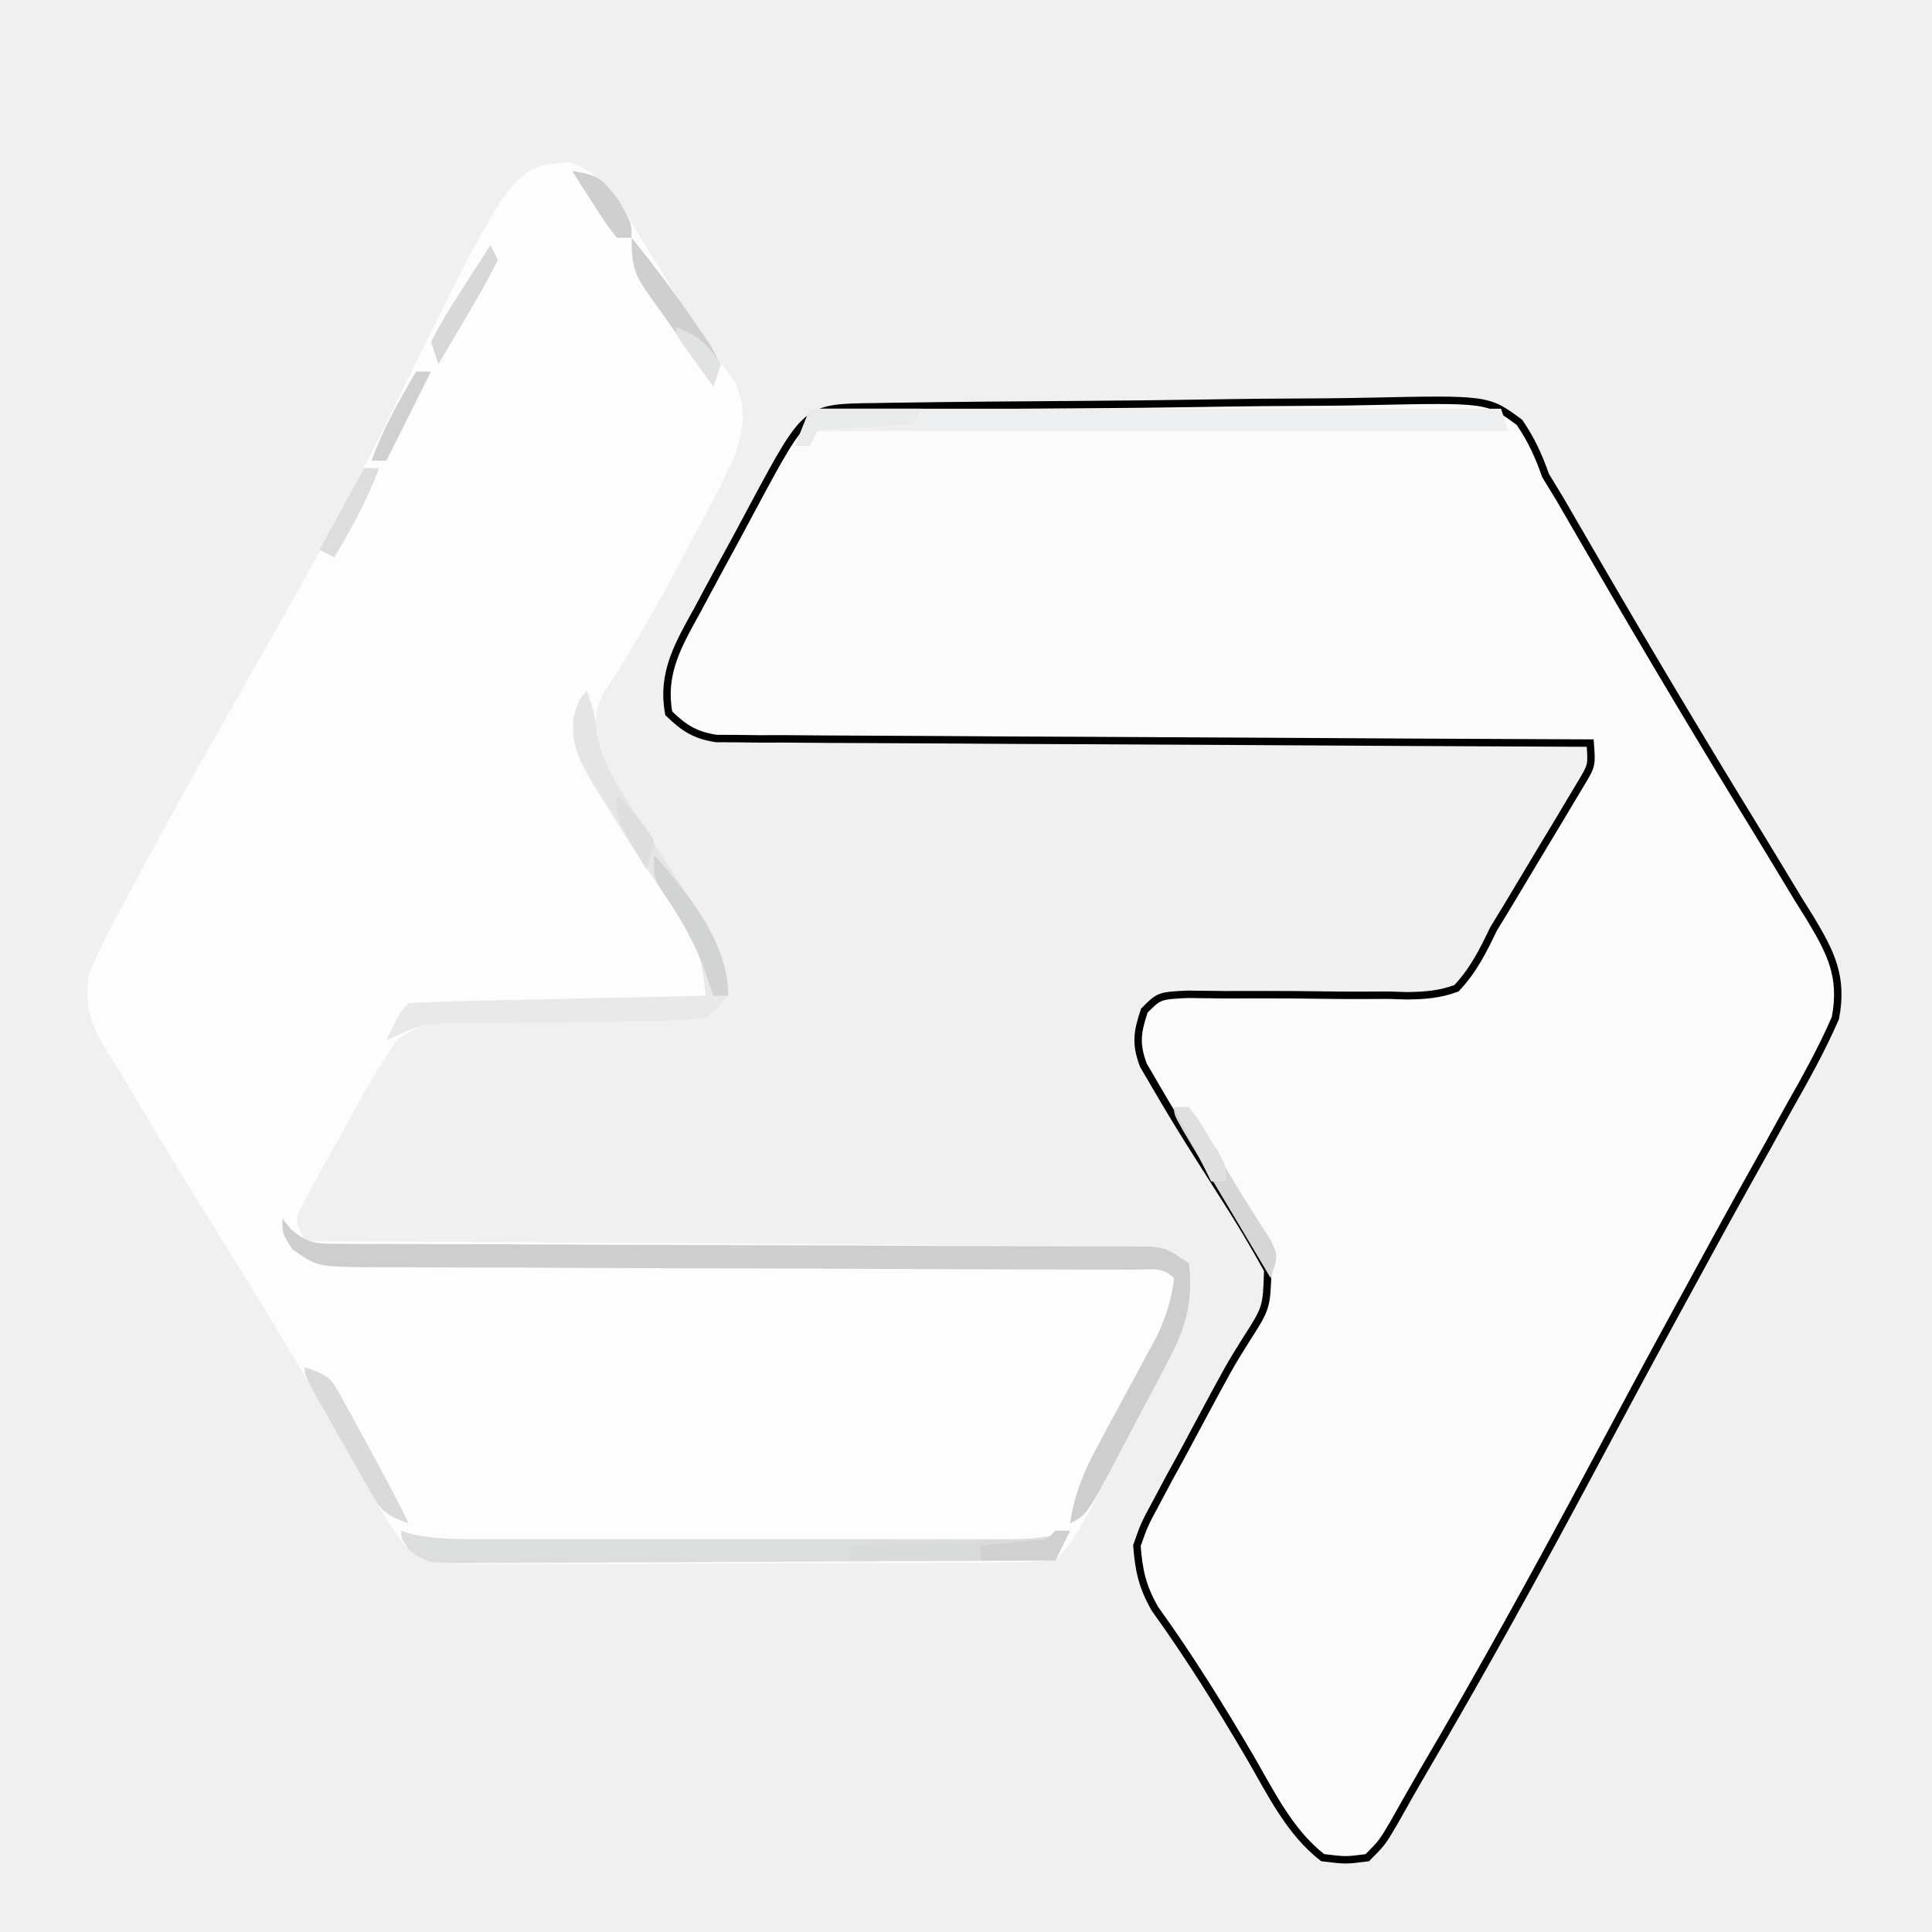
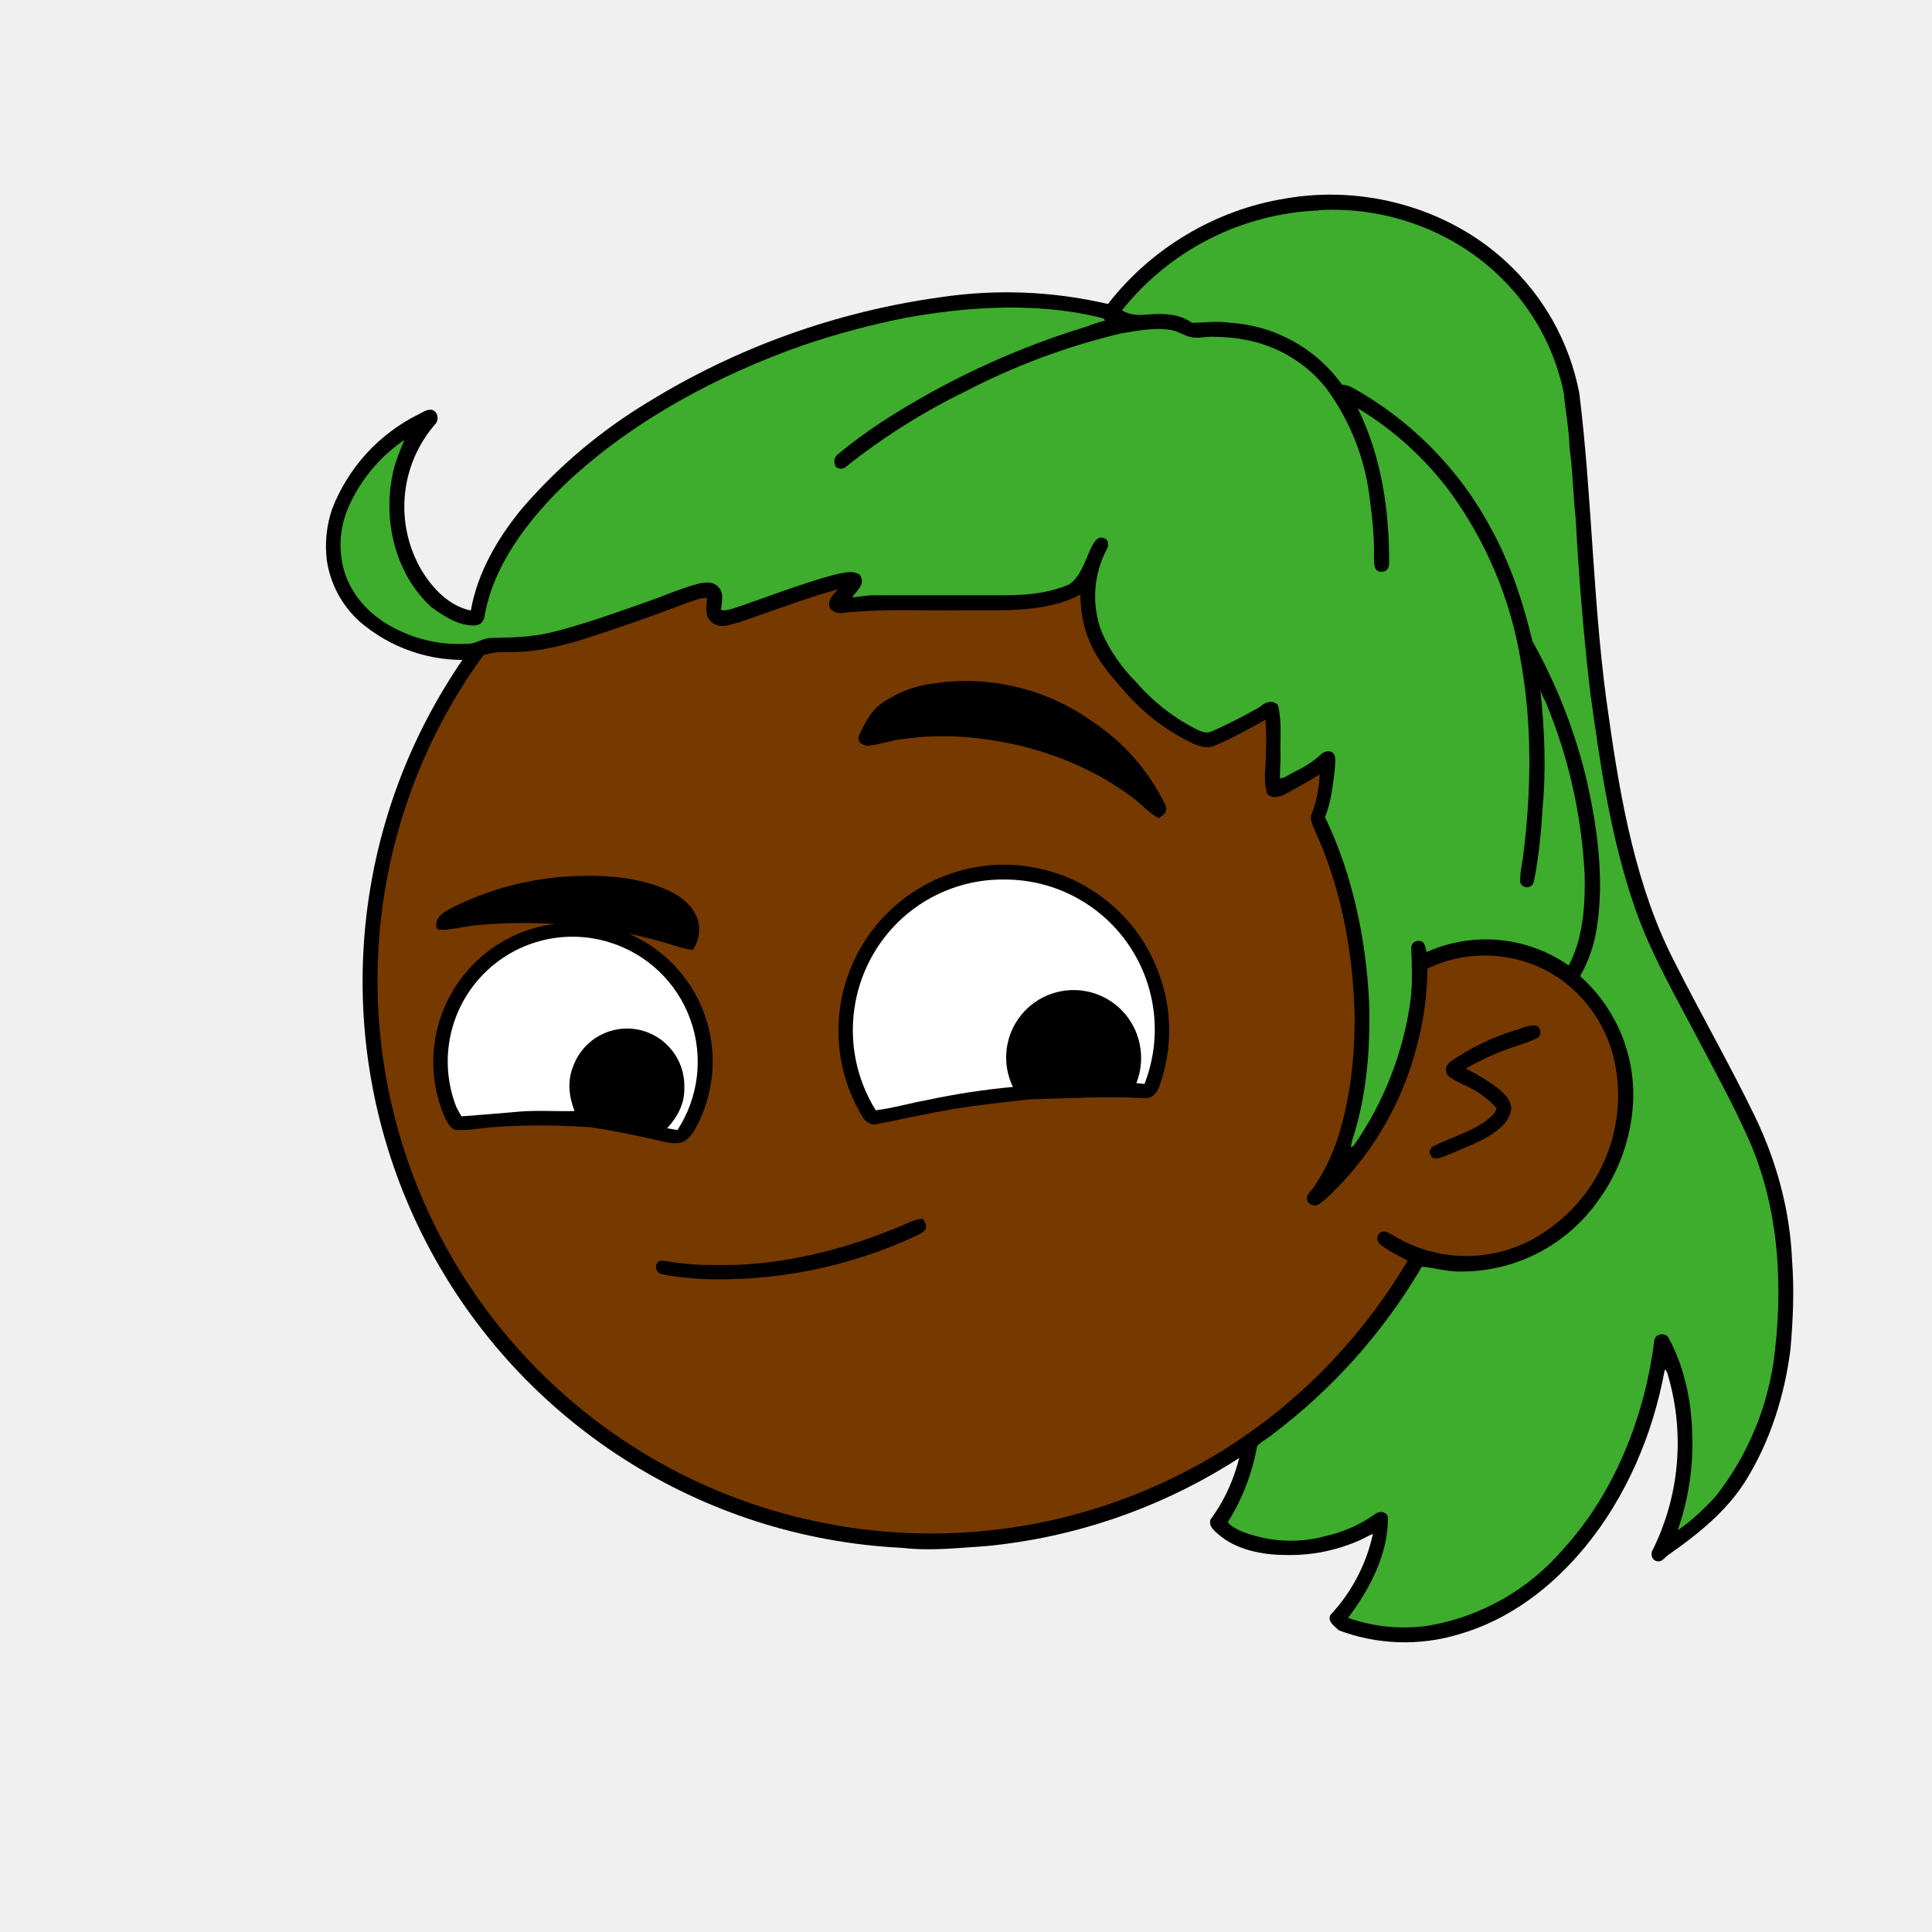
- <svg xmlns="http://www.w3.org/2000/svg" width="260" height="260">
-   <path fill="#FBFBFB" stroke="#000" d="m117.555 54.744 2.72-.045c8.29-.126 16.582-.194 24.873-.247 5.574-.036 11.147-.09 16.72-.186 5.383-.093 10.765-.141 16.149-.159q3.078-.021 6.156-.09c16.045-.338 16.045-.338 20.319 2.83 1.597 2.342 2.568 4.486 3.508 7.153l1.972 3.24 1.735 2.998 2.003 3.445 1.038 1.792a1712 1712 0 0 0 21.63 36.249A1773 1773 0 0 1 242 121l1.592 2.545c2.803 4.659 4.466 7.9 3.408 13.455-1.812 4.178-4.006 8.103-6.25 12.063l-2.91 5.266q-1.475 2.66-2.964 5.313c-2.64 4.725-5.227 9.478-7.813 14.233l-1.444 2.64c-3.818 6.984-7.576 14-11.325 21.023-7.358 13.778-14.879 27.429-22.794 40.896a394 394 0 0 0-3.812 6.691C186 248 186 248 184 250c-2.875.375-2.875.375-6 0-4.472-3.482-6.95-8.68-9.75-13.5-4.034-6.867-8.165-13.529-12.824-19.992-1.695-2.98-2.159-5.088-2.426-8.508 1-2.833 1-2.833 2.57-5.738l1.72-3.237c.605-1.101 1.21-2.203 1.835-3.337l1.766-3.303c4.574-8.529 4.574-8.529 6.725-11.972 2.837-4.416 2.837-4.416 2.993-9.495-2-3.626-4.099-7.136-6.359-10.605q-1.35-2.124-2.691-4.25l-1.321-2.09a260 260 0 0 1-4.925-8.16l-1.45-2.481c-1.07-2.892-.824-4.43.137-7.332 2-2 2-2 5.82-2.192q2.475.02 4.95.06 2.69-.002 5.38-.009c2.832.002 5.662.016 8.493.062 2.73.039 5.458.028 8.189.009l2.554.078c2.442-.04 4.317-.171 6.614-1.008 2.265-2.393 3.588-5.045 5-8l1.761-2.88q2.534-4.212 5.052-8.432l1.81-2.995 1.709-2.869 1.554-2.59c1.337-2.265 1.337-2.265 1.114-5.234l-1.863-.007q-22.434-.089-44.868-.229a8421 8421 0 0 0-21.698-.11q-9.455-.034-18.91-.103-5.007-.036-10.015-.049c-3.725-.01-7.45-.037-11.176-.07l-3.357.005-3.076-.038-2.67-.014C93.483 98.916 92.096 98.008 90 96c-1.007-5.48 1.342-9.337 3.902-13.988l1.204-2.254c1.266-2.363 2.548-4.717 3.832-7.07q1.29-2.403 2.576-4.807c6.997-13.026 6.997-13.026 16.041-13.137" />
-   <path fill="#FDFDFD" d="M76.723 21.852c5.198 1.821 6.963 5.941 9.715 10.523l3.41 5.504 1.637 2.684a123 123 0 0 0 3.949 5.964c.64.92 1.28 1.839 1.941 2.785l1.648 2.301c1.4 3.421 1.064 5.963-.023 9.387-1.68 3.837-3.633 7.505-5.625 11.188l-1.637 3.097c-3.336 6.268-6.81 12.387-10.726 18.313-1.37 3.25-.843 4.989-.012 8.402 1.548 3.045 1.548 3.045 3.563 6.063l1.064 1.68A696 696 0 0 0 89 115a905 905 0 0 1 4.438 6.938l1.996 3.09c1.655 3.14 2.452 5.423 2.566 8.972-1.253 1.652-1.253 1.652-3 3a83 83 0 0 1-8.684.371l-5.248.053q-4.134.014-8.268.012c-2.662.003-5.322.03-7.984.06l-2.494-.025c-4.661.052-4.661.052-8.682 2.242-3.043 4.243-5.467 8.765-7.953 13.35l-1.705 3.048-1.595 2.924-1.462 2.668c-1.252 2.394-1.252 2.394.075 5.297l1.803.01q21.708.121 43.415.278 10.498.076 20.995.134 10.125.055 20.25.136 3.868.029 7.737.045c3.604.017 7.207.046 10.811.078l3.254.007c.98.01 1.96.022 2.97.034l2.584.016C157 168 157 168 160 170c.714 5.623-.809 9.547-3.43 14.395l-1.061 2.04a512 512 0 0 1-2.235 4.228 683 683 0 0 0-3.41 6.483q-1.083 2.063-2.169 4.124l-1.029 1.957c-1.379 2.575-2.588 4.695-4.666 6.773a100 100 0 0 1-7.966.29l-2.494.02c-2.73.02-5.459.024-8.188.026l-5.68.02q-5.96.017-11.92.015c-5.093 0-10.186.027-15.28.061-3.911.022-7.823.026-11.735.025q-2.817.005-5.634.027c-2.626.02-5.251.014-7.878.002l-2.355.034c-3.54-.041-5.475-.21-8.303-2.427-1.504-2.008-2.815-3.964-4.02-6.163l-1.352-2.428-1.445-2.627c-4.784-8.542-9.783-16.926-14.937-25.25l-2.073-3.347-3.954-6.385A1009 1009 0 0 1 16 144l-1.12-1.733c-2.5-4.005-3.716-6.586-2.88-11.267 1.492-3.611 3.319-7.009 5.188-10.437l1.632-3.06c4.836-9.009 9.876-17.902 14.938-26.784 6.519-11.46 12.995-22.974 18.742-34.844 16.475-33.601 16.475-33.601 24.223-34.023" />
-   <path fill="#CECECF" d="m38 164 1.203 1.476c2.316 1.964 3.532 1.902 6.541 1.91l2.957.029 3.24-.014 3.416.02c3.735.02 7.47.02 11.206.02q3.883.019 7.767.04c7.524.04 15.048.06 22.571.077q15.339.035 30.678.117c3.824.016 7.648.02 11.472.023l7.008.03 3.24-.007 2.957.02 2.572.006C157 168 157 168 160 170c.628 5.395-.492 8.813-2.992 13.555l-.927 1.779a382 382 0 0 1-1.953 3.675 475 475 0 0 0-2.976 5.647c-4.842 9.189-4.842 9.189-7.152 10.344.6-3.916 1.803-6.87 3.688-10.344l1.617-3.027 3.39-6.258 1.618-3.027c.49-.906.982-1.811 1.488-2.744 1.188-2.576 1.859-4.789 2.199-7.6-1.594-1.594-3.25-1.128-5.46-1.131l-2.918-.012-3.229.001-3.38-.01q-3.647-.012-7.294-.017-5.768-.011-11.534-.041c-10.935-.053-21.87-.1-32.805-.116-6.68-.01-13.359-.04-20.038-.081q-3.827-.02-7.652-.015c-3.565.002-7.13-.02-10.695-.048l-3.21.02c-7.14-.092-7.14-.092-10.472-2.458C38 166 38 166 38 164" />
-   <path fill="#EEEFF0" d="M109 55h93l1 3h-93l-1 2h-2z" />
-   <path fill="#DCDDDD" d="m54 206 1.498.492c3.504.712 6.968.647 10.528.637l2.44.006q3.988.004 7.975-.002l5.544.003q5.807.001 11.613-.006 7.45-.006 14.897.004 5.722.005 11.445 0 2.747 0 5.494.002 3.834.003 7.67-.007l2.3.007C138.542 207.123 141 207 144 206l-2 4q-16.545.106-33.092.155-7.683.022-15.366.071-7.41.048-14.822.059-2.83.008-5.661.032a904 904 0 0 1-7.916.024l-2.376.032c-5.295-.03-5.295-.03-7.776-1.832C54 207 54 207 54 206" />
-   <path fill="#E9E9E9" d="M79 93c1 3 1 3 1.34 5.809.77 3.724 2.162 6.065 4.222 9.254l1.065 1.68A696 696 0 0 0 89 115a905 905 0 0 1 4.438 6.938l1.996 3.09c1.655 3.14 2.452 5.423 2.566 8.972-1.253 1.65-1.253 1.65-3 3a82 82 0 0 1-8.684.441l-2.581.04c-2.724.041-5.448.063-8.172.082q-4.082.033-8.162.091-2.54.038-5.079.044c-5.46.062-5.46.062-10.322 2.302 1.875-3.875 1.875-3.875 3-5 2.955-.16 5.89-.26 8.848-.316l2.686-.063q4.265-.097 8.528-.184l5.768-.13q7.085-.161 14.17-.307c-.585-4.674-.998-7.654-3.937-11.375-3.433-4.658-6.556-9.435-9.563-14.375l-1.386-2.185c-2.111-3.51-3.147-5.334-2.958-9.518C78 94 78 94 79 93" />
-   <path fill="#E5E5E6" d="M79 93c1 3 1 3 1.34 5.809.77 3.724 2.162 6.065 4.222 9.254l1.065 1.68A696 696 0 0 0 89 115a905 905 0 0 1 4.438 6.938l1.996 3.09c1.618 3.07 2.203 5.54 2.566 8.972h-2l-1.129-3.402c-1.936-5.158-4.8-9.57-7.808-14.16-10.109-15.615-10.109-15.615-9.876-19.813C78 94 78 94 79 93" />
-   <path fill="#D9DADA" d="M142 206h2l-2 4h-28l1-2 2.37-.076q5.284-.174 10.567-.362l3.733-.119 3.545-.127 3.285-.11c2.44.07 2.44.07 3.5-1.206" />
-   <path fill="#D6D6D6" d="M158 149h2c1.297 1.836 1.297 1.836 2.75 4.375 1.632 2.833 3.264 5.647 5.012 8.41l1.675 2.653 1.56 2.433C172 169 172 169 171 172q-3.255-5.466-6.5-10.937l-1.879-3.155-1.777-2.998-1.65-2.777C158 150 158 150 158 149" />
-   <path fill="#DADADA" d="M41 184c3.392 1.13 3.571 1.485 5.191 4.457l1.174 2.123 1.197 2.232 1.21 2.198c1.808 3.3 3.558 6.618 5.228 9.99-3.611-1.204-3.873-2.001-5.7-5.219l-1.474-2.574-1.514-2.707-1.548-2.707C41 185.17 41 185.17 41 184" />
-   <path fill="#CFCFCF" d="M85 32a164 164 0 0 1 8.313 11.125l2.175 3.133L97 49l-1 3a1859 1859 0 0 1-5.176-7.39 277 277 0 0 0-3.18-4.47C85.416 37.019 85 36.028 85 32" />
-   <path fill="#D2D3D3" d="M88 115c4.65 5.365 10 11.734 10 19h-2l-1.187-3.5c-1.463-3.959-3.44-7.27-5.825-10.738C88 118 88 118 88 115" />
-   <path fill="#E9EAEA" d="M109 55h15l-1 2c-3.364.398-6.71.51-10.094.656L110 58l-1 2h-2z" />
-   <path fill="#D8D8D9" d="m66 33 1 2a115 115 0 0 1-3.937 7.125l-1.17 1.996A794 794 0 0 1 59 49l-1-3a80 80 0 0 1 3.938-6.687l1.17-1.838A534 534 0 0 1 66 33" />
-   <path fill="#D0D0D0" d="M142 206h2l-2 4h-10v-2c.957-.09.957-.09 1.934-.184l2.504-.254c.823-.08 1.647-.162 2.496-.246 2.053-.105 2.053-.105 3.066-1.316M56 50h2l-6 12h-2c1.566-4.308 3.683-8.062 6-12" />
-   <path fill="#DDDDDE" d="M49 63h2c-1.566 4.308-3.683 8.062-6 12l-2-1z" />
-   <path fill="#E0E0E1" d="M158 149h2c1.29 1.68 1.29 1.68 2.625 3.875l1.352 2.18C165 157 165 157 165 159h-2z" />
-   <path fill="#CFCFCF" d="M77 23c3.528.6 3.906.877 6.25 3.938C85 30 85 30 85 32h-2c-1.508-1.969-1.508-1.969-3.125-4.5l-1.633-2.531z" />
-   <path fill="#DEDEDE" d="M83 107c2.025 1.933 3.421 3.632 5 6-.375 2.188-.375 2.188-1 4-4-6.625-4-6.625-4-10" />
-   <path fill="#E1E3E2" d="M91 44c3.161 1.37 3.993 1.99 6 5l-1 3a967 967 0 0 1-2.5-3.437l-1.406-1.934C91 45 91 45 91 44" />
+ <svg xmlns="http://www.w3.org/2000/svg" viewBox="0 0 762 762" fill="none" shape-rendering="auto">
+   <mask id="viewboxMask">
+     <rect width="762" height="762" rx="0" ry="0" x="0" y="0" fill="#fff" />
+   </mask>
+   <g mask="url(#viewboxMask)">
+     <path d="M396 164.8a224.8 224.8 0 0 1 104.8 42.4c6.2 4.9 12.5 9.4 18 15a225.4 225.4 0 0 1 71.8 149 58.5 58.5 0 0 1 50.9 42.2 71 71 0 0 1-27.6 76.5c-11 7.7-24.5 12-38 11.7-5 0-10-1.6-15-1.8-1.9 2.2-3.3 4.9-4.8 7.3A223.3 223.3 0 0 1 389 609.8c-11 .7-21.9 2-33 .7a223.7 223.7 0 0 1-178.8-342.3A223.4 223.4 0 0 1 352 163.5c14.6-1.4 29.4-.3 44 1.3Z" fill="#000" />
+     <path fill-rule="evenodd" clip-rule="evenodd" d="M498.8 213.2A216 216 0 0 0 363 169c-13-.2-26.2 1.6-39 4a218 218 0 0 0-113.6 365.5 218.5 218.5 0 0 0 260.4 40.2c35-18.8 64.2-47.3 84.4-81.5l-3-1.6c-2.8-1.4-5.7-3-8-5-2.2-2-.3-5.8 2.7-4.7 1.5.7 3 1.6 4.4 2.4a55 55 0 0 0 59.6-3.6 64.5 64.5 0 0 0 25-69.8 53.1 53.1 0 0 0-24-31 52.6 52.6 0 0 0-47-2.8c-1.6.8-3.4 1.5-5 1.3-2.5-.2-2.8-4.2-.6-5.2 8-4 16.5-5.6 25.4-6.4a217 217 0 0 0-72-146.4c-4.4-4-8.7-8.1-13.9-11.3Zm107.6 196.2c2-1.2 1.3-5.1-1.4-5-2 0-4.2.8-6.2 1.6l-1.4.4a95.1 95.1 0 0 0-25.5 12.4c-2.2 2-2.2 4.4.1 6.2a92 92 0 0 0 5.2 2.8 36 36 0 0 1 13 9.2c-.2 1.9-2 3.4-3.4 4.5l-.2.2c-3.9 3-8.8 5-13.6 7-2.5 1-4.9 2-7.1 3.1-1.7.8-2.6 2.2-1.6 3.9 1 2 3.2 1.1 5 .5l.6-.2 5.4-2.3c5.4-2.3 11-4.5 15.4-8 2.7-2.1 5.1-5.1 5.4-8.7-.5-3.4-2.7-5.7-5.3-7.8a83 83 0 0 0-11.6-7.2l-1.1-.6c5.4-3 10.8-5.6 16.6-7.7l5-1.7a52 52 0 0 0 6.7-2.6Z" fill="#763900" />
+     <g transform="translate(-161 -83)">
+       <path d="M589.3 432.7a64.4 64.4 0 0 1 28.5 33.5 64.3 64.3 0 0 1 .5 45.1c-1 2.9-2.9 5.2-6.3 4.8-15-.8-30 .1-45 .5-10 1.1-20 2.2-30 3.8-10.5 1.8-20.6 4.1-31 6.1-4.3-.1-5.3-4.2-7.2-7.3A65.5 65.5 0 0 1 546 425c14.8-2.6 30.5.2 43.4 7.7Z" fill="#000" />
+       <path d="M558 429.9a59.1 59.1 0 0 1 54.4 80.6l-3.2-.3a27 27 0 0 0 1.3-15.4 26.6 26.6 0 1 0-50 16.9 287 287 0 0 0-34 5.2c-6.7 1.2-13.4 3.2-20.1 4A59.8 59.8 0 0 1 517 445a59 59 0 0 1 41-15.1Z" fill="#fff" />
+       <path d="M392 447a54.8 54.8 0 0 1 42.8 81.9c-1.1 1.9-2.9 4-5 4.7-3 .8-6.6-.2-9.6-.9-8.7-2-17.4-3.8-26.3-5.1-12.9-.9-26-1-39 0-4.7.4-9.7 1.4-14.5 1-2.3-1-3.7-4.2-4.6-6.4a54.9 54.9 0 0 1 56.2-75Z" fill="#000" />
+       <path d="M401.5 454.7a49.3 49.3 0 0 1 26.7 74l-4.1-.7c4.1-4.4 7-9.8 6.8-16a22.6 22.6 0 0 0-43.7-8.8c-2.5 5.9-1.9 12 .4 18-7.6.2-15-.4-22.6.3-7.3.7-14.7 1.2-22 1.8l-1.9-3.4a49.2 49.2 0 0 1 60.4-65.2Z" fill="#fff" />
+     </g>
+     <g transform="translate(-161 -83)">
+       <path d="M531 352.3a85.8 85.8 0 0 1 60.6 15.1 82.9 82.9 0 0 1 29 33c1 3-.4 3.8-2.6 5.3-4-2.2-6.9-5.6-10.5-8.3-13-9.7-28-16.3-43.7-20.2-15-3.5-30.6-5-45.8-2.8-4.8.4-9.3 2-14 2.7-2.4.2-5.1-1.2-4.2-4 1.9-4.2 4.2-8.6 7.6-11.7a45 45 0 0 1 23.6-9ZM383 428.8c13.4-.8 26.3-.6 39 4.3 5.9 2.3 11.6 5.9 14 12a14 14 0 0 1-1.8 12.6c-4.9-.7-9.4-2.6-14.1-3.8a203 203 0 0 0-71-6c-5 .4-10 2-14.8 1.8-1.8-.5-1.2-2.2-1-3.5.9-2.5 3.6-3.9 5.8-5.1a119.2 119.2 0 0 1 43.9-12.3Z" fill="#000" />
+     </g>
+     <g transform="translate(-161 -83)">
+       <path d="m525 563.7 1.2 2.3c.4 2.7-2 3.4-3.8 4.4a184 184 0 0 1-85.8 17c-5-.6-10.2-.7-15-2-2.3-1-2.6-4-.3-5.2 2.7 0 5.5.9 8.2 1 7.2 1 14.3.7 21.5.7 22.5-.8 45-6.8 65.7-15.5 2.8-1.2 5.2-2.6 8.3-2.7Z" fill="#000" />
+     </g>
+     <g transform="translate(-161 -83)" />
+     <g transform="translate(-161 -83)" />
+     <g transform="translate(-161 -83)">
+       <path d="M754.9 186.1a94.7 94.7 0 0 1 29 52c5.3 43 5.3 86 11.8 128.9 4.5 31.8 10.7 66.1 25.5 94.9 10.3 20.5 21.8 40.5 31.8 61.1 8.6 17.7 14 37.3 14.8 57 .9 11.5.4 23.5-.6 34.9-2.2 18-7.9 36.3-17.5 51.8-7.5 12.2-19 21.4-30.6 29.5-1.3.8-2.5 2.8-4.1 2.6-2 0-3-2-2.5-3.8a95 95 0 0 0 6.5-69.1c-.3-1-.4-2.1-1.4-2.7-4.6 25.3-15 49.9-31.4 69.9-13.2 16-30 28.9-50.2 34.6a73.7 73.7 0 0 1-47-1.7c-1.6-1.7-4.5-3.3-3.3-6a68.1 68.1 0 0 0 16.8-32c-1.8.6-3.3 1.7-5 2.4a67.7 67.7 0 0 1-29.5 5.9c-9 0-19.3-2-26.3-8-1.8-1.6-4-3.2-3.3-5.9a69 69 0 0 0 12.8-32.3c.7-.9 1.9-1.4 2.8-2.1 26-18.2 47.3-42.2 63.5-69.5 1-2.3 3.4-2.8 5.6-2a55.2 55.2 0 0 0 41.4-4 64.8 64.8 0 0 0 34.3-65.5 55 55 0 0 0-19.8-36 50.2 50.2 0 0 0-55-6 123 123 0 0 1-4.6 32.1 123.4 123.4 0 0 1-35 58.3c-1.3 1-2.7 2.6-4.4 3.1-1.3.1-3.5-.9-3.5-2.5-.3-1.9 1.7-3.3 2.7-4.8a76.6 76.6 0 0 0 10-21.2c4.3-14 6-29.3 6.1-44-.3-26-5-52.4-16-76.1-.6-1.8-1.8-3.8-1-5.8 2-5 3-10.3 3.2-15.7-4.3 2.8-9 5.2-13.4 7.7-2.2 1.2-5.4 2.1-7.3 0-1.1-3.4-1-7.5-.7-11 .3-6.2.5-12.1 0-18.2-6.9 3.7-13.3 7.5-20.6 10.4-2.5 1-5.3 0-7.7-.9a83.6 83.6 0 0 1-29.2-23c-4.7-5.3-9-10.6-11.8-17.3-2.6-6-3.6-12.1-3.7-18.6-13.7 7.3-31 6.1-46.1 6.2-16 .3-32.2-.8-48 1.1-1.8.2-4.8-.8-4.9-2.9-.5-2.8 1.8-4.6 3.5-6.5-13.2 3.6-26.2 8.7-39 13-3.6.9-7 2.6-10.4.4-3.5-2.5-2.6-6.2-2.3-10-3 0-6 1.4-8.8 2.3a721.5 721.5 0 0 1-41 14.3c-9.5 2.9-19 5-29.1 4.8-4.8-.2-9.6.9-14 3a62.4 62.4 0 0 1-44.1-15 40.6 40.6 0 0 1-13-24.2 46 46 0 0 1 2-20 69.7 69.7 0 0 1 34.4-37.7c1.6-.8 3.9-2.4 5.7-1.4 1.7 1 2 3.4 1 5a49.6 49.6 0 0 0-5.8 57.9c4.4 7.3 10.9 14.2 19.5 16 2.6-15 10.8-29 20.5-40.6a205.6 205.6 0 0 1 49.4-41.6 297.1 297.1 0 0 1 114.9-41.3 176 176 0 0 1 66.5 2.6c17-22 42.5-37.2 70-41.6 30.7-5.4 63.9 3.6 86.9 24.8Z" fill="#000" />
+       <g fill="#3eac2c">
+         <path d="M681 165.9c28-1.7 56.2 9.2 75.2 29.9a88.5 88.5 0 0 1 21.6 42.3c.6 7 2 13.8 2.2 20.8 1.3 9.7 1.5 19.4 2.5 29.1 1.2 22.6 3.1 45.5 5.7 68 4 29 8 57.1 17.6 85 5.8 16.7 14.1 31.4 22.3 46.9 7.8 14.9 16.1 29.7 22.9 45.1 11.9 27.4 13.5 58.6 9.4 87.9a112.7 112.7 0 0 1-22.5 52c-4.5 5-9.7 9.9-15.2 13.7 4.3-12.3 6.3-25.6 5.7-38.6-.3-12.7-3.2-26-9.2-37.2-1.2-2.3-5.1-2-5.7.7-3.7 30-15.6 60.3-36.2 82.8a90 90 0 0 1-52.4 29.8 66.1 66.1 0 0 1-32.2-3c8.3-10.9 15.8-25.2 15.7-39.1.2-2.8-3.4-3.3-5.1-1.8a53.9 53.9 0 0 1-19.3 8.6 52.6 52.6 0 0 1-34.5-2.3c-1.2-.8-3.7-1.9-4.2-3.2a84.7 84.7 0 0 0 11.5-29.8c1.5-2 4.1-3 6-4.7a226.1 226.1 0 0 0 59-66.2c4.7.4 9.3 1.8 14.2 1.9a66 66 0 0 0 55-27.5 72.5 72.5 0 0 0 14.1-39 62.6 62.6 0 0 0-20.9-50 55 55 0 0 0 6.6-19c3.1-19.7.1-40.7-4.4-60a214.8 214.8 0 0 0-21-53.1c-3.6-15.1-8.4-29.8-15.8-43.5a138 138 0 0 0-55.4-56.6c-1.2-.7-2.5-.9-3.9-1.1a58.9 58.9 0 0 0-44.3-24.4c-5-.8-9.9 0-14.9 0-3.3-2.4-7-3.2-11-3.4-6.1-.5-11 1.8-16.6-1.5A104.6 104.6 0 0 1 681 166Z" />
+         <path d="M594 208c1 .4 2.3.3 2.9 1.4-2.4.6-4.8 1.4-7 2.3a320.2 320.2 0 0 0-75.1 33.9c-8.2 5-16.1 10.6-23.5 16.7-1.5 1.3-1.6 3.3-.5 5 1.5.8 2.8.8 4.1-.4a254.2 254.2 0 0 1 46.6-29.4 268.6 268.6 0 0 1 61.6-23c6.4-1 13.5-2.5 20-1.3 2.2.4 4.2 1.7 6.4 2.4 3 1.2 6.2.2 9.5.2 4.3.1 8.8.3 13 1.2 12.5 2.2 24 9 32 19a91.5 91.5 0 0 1 17.3 44.1c1 7.6 1.8 15.2 1.6 22.9 0 2.2 0 5.7 3 5.5 2.2 0 3-1.6 3-3.5 0-21.1-3-41.8-12.4-61a127.4 127.4 0 0 1 36.4 33 156 156 0 0 1 27.8 66c4.7 25.5 4.3 52.4 1 78-.5 3.3-1.3 6.8-1.1 10.1 1.3 3 5.2 2.2 5.5-1 1.7-8.8 2.7-18 3.2-27.1 1.6-16.3.9-32.1-.8-48.3.3 2 1.4 3.6 2.2 5.4A202.3 202.3 0 0 1 786 428c.3 11.7-.6 25.3-6.3 35.8a57 57 0 0 0-56-5.3c-.6-1.6-.5-4.2-2.8-4.4-1.7-.3-3.4 1-3.3 2.9.3 6.6.5 13.4-.2 20a130.9 130.9 0 0 1-22.6 58l-1 .5c.2-2 .8-3.7 1.4-5.5 5-16.8 6.3-34.2 5.8-51.6-1.2-24.9-6.5-50.5-17.4-73.1 2.4-6 3-12 3.8-18.3.1-2 .5-4.1 0-6.1-1.2-2.4-4.1-1.8-5.7-.1-3.2 3-7 5.1-10.9 7-1.6.8-3.2 2.2-5 2.2 0-3.6.4-7.3.2-11 0-5.9.5-12.4-1-18-2.5-2.2-5-1-7.2.9-6.2 3.5-12.5 6.8-19 9.6-1.8.8-3.4.2-5-.4a78.2 78.2 0 0 1-24.8-19.2 64.7 64.7 0 0 1-13.4-19.4 39.7 39.7 0 0 1 2-33c1-1.6.5-4.1-1.7-4.4-2.7-.6-4 3-5 4.9-2 4.5-4 10.9-8.4 13.6-9.6 4-19.4 4.3-29.6 4.2h-48c-2.6.1-5.1.6-7.8.8 2-3 5.3-5 3.1-8.9-3.2-2-6.4-.7-9.8-.1-13.2 3.5-26 8.6-39 13-2 .6-4 1.4-6 1 .1-2.8 1.4-6.8-1-9-2-2.3-4.8-2-7.5-1.5-7 1.8-13.2 4.6-20 7-12.9 4.5-25.9 9.3-39.2 12.5-7.5 1.7-15.1 1.9-22.8 2-3.7 0-6.3 2.6-10 2.3a54 54 0 0 1-26-5c-9.7-4.3-17.9-11.9-21.6-22a37 37 0 0 1 1.2-27 62.3 62.3 0 0 1 22-26.4c-1.6 4-3.3 7.8-4.3 12-4.5 19 .4 40.8 15.1 54.1 5.2 3.6 10 7 16.6 7.1 2.3 0 3.8-1.3 4.2-3.5 3.4-20.6 18-39.2 32.8-53.2 26.2-24.4 59.4-42.1 93-53.9 13.1-4.4 26.4-8 40-10.7 24.7-4.5 51.4-6.2 76-.4Z" />
+       </g>
+     </g>
+     <g transform="translate(-161 -83)" />
+   </g>
</svg>
